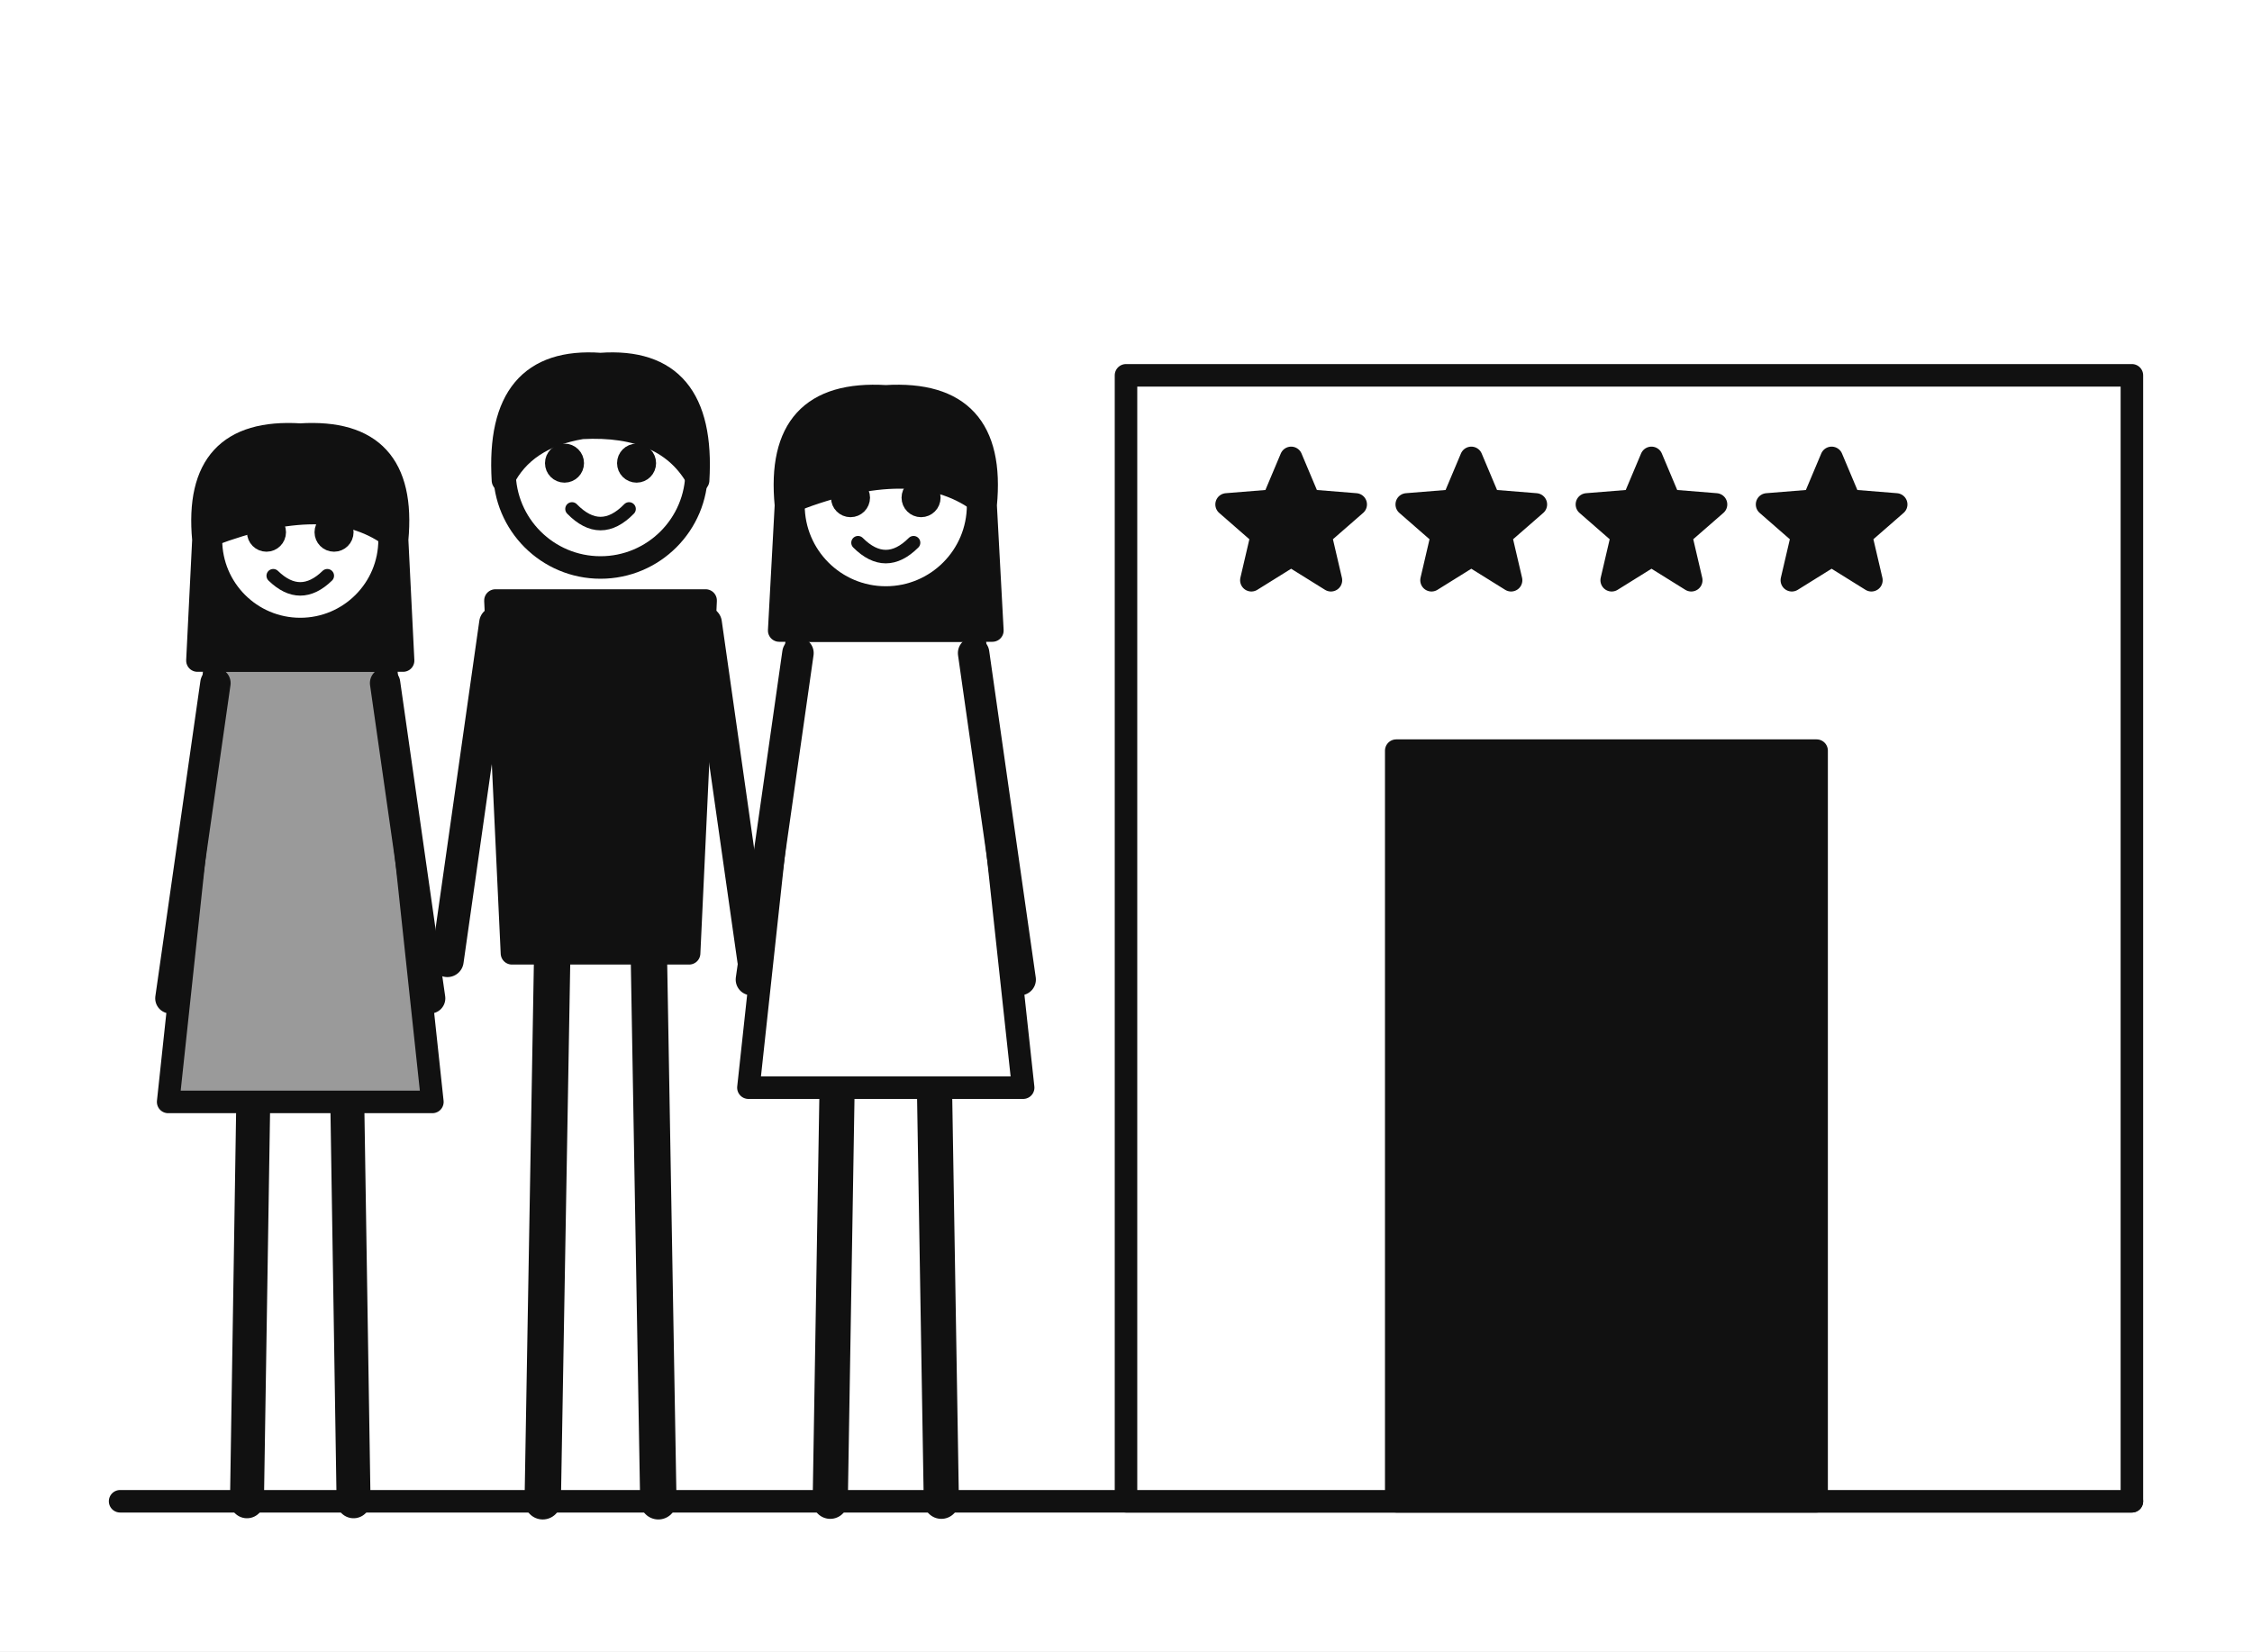
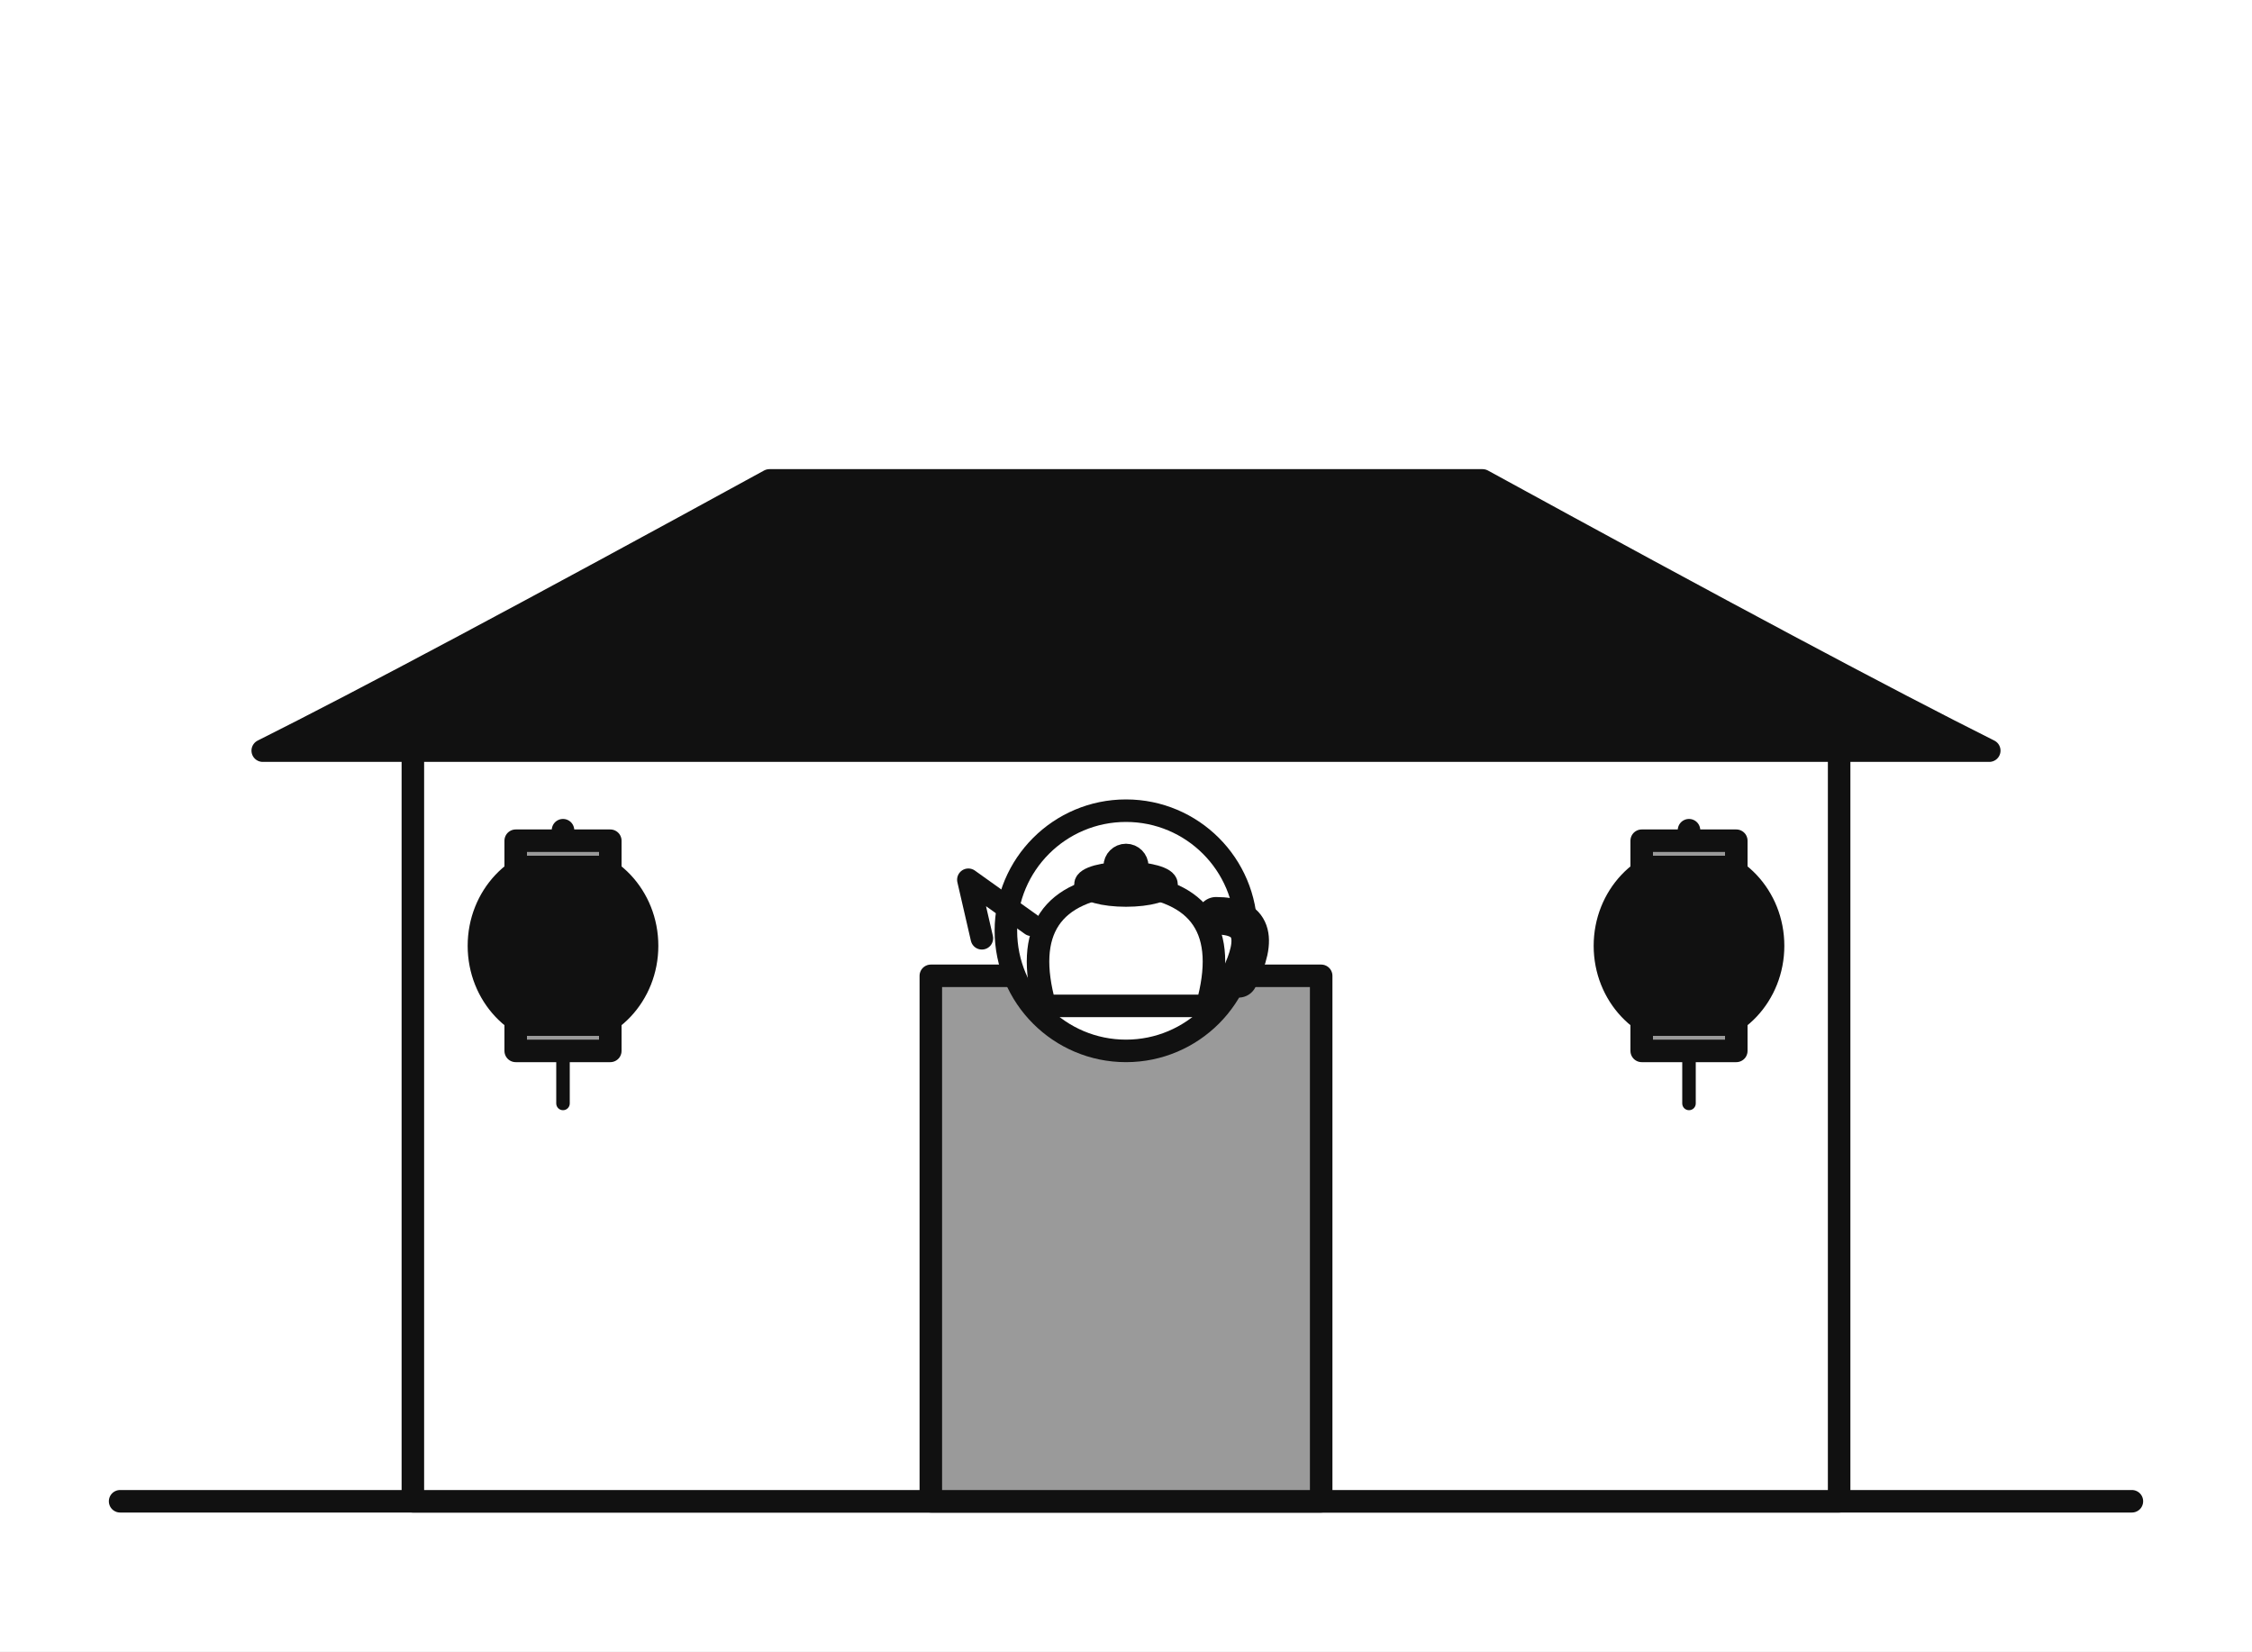
<svg xmlns="http://www.w3.org/2000/svg" viewBox="0 0 300 220">
  <style>.g{fill:none;stroke:#111;stroke-width:3;stroke-linecap:round;stroke-linejoin:round}.p{fill:#fff;stroke:#111;stroke-width:3;stroke-linejoin:round;stroke-linecap:round}.h{fill:#111;stroke:#111;stroke-width:3;stroke-linejoin:round;stroke-linecap:round}.a{fill:#9a9a9a;stroke:#111;stroke-width:3;stroke-linejoin:round;stroke-linecap:round}.t{fill:none;stroke:#111;stroke-width:1.8;stroke-linecap:round;stroke-linejoin:round}.w{fill:none;stroke:#fff;stroke-width:2.2;stroke-linecap:round}.m{fill:#d8342c;stroke:#111;stroke-width:3;stroke-linejoin:round}.hijau{fill:#3a9d4a;stroke:#111;stroke-width:3;stroke-linejoin:round}.biru{fill:#2f6fd6;stroke:#111;stroke-width:3;stroke-linejoin:round}.kuning{fill:#f2c230;stroke:#111;stroke-width:3;stroke-linejoin:round}.birutua{fill:#1c3470;stroke:#111;stroke-width:3;stroke-linejoin:round}.n{fill:#fff;stroke:none}text{font-family:'DFKai-SB','BiauKai','Kaiti TC','Noto Serif TC',serif;fill:#111}.d{font-family:'Segoe UI',Roboto,Arial,sans-serif;font-weight:700}</style>
  <rect width="300" height="220" fill="#fff" />
  <polyline class="g" points="16,200 284,200" />
-   <rect class="p" x="150" y="50" width="134" height="150" rx="0" />
-   <rect class="h" x="186" y="100" width="56" height="100" rx="0" />
-   <polygon class="h" points="172,61 174.4,66.7 180.6,67.2 175.9,71.3 177.3,77.3 172,74 166.7,77.3 168.1,71.3 163.4,67.2 169.6,66.7" />
-   <polygon class="h" points="196,61 198.4,66.7 204.6,67.2 199.9,71.3 201.3,77.3 196,74 190.7,77.3 192.1,71.3 187.4,67.2 193.6,66.7" />
-   <polygon class="h" points="220,61 222.4,66.7 228.6,67.2 223.9,71.3 225.3,77.3 220,74 214.7,77.3 216.1,71.3 211.4,67.2 217.6,66.7" />
-   <polygon class="h" points="244,61 246.4,66.7 252.6,67.2 247.9,71.3 249.3,77.3 244,74 238.7,77.3 240.1,71.3 235.4,67.2 241.6,66.7" />
-   <polyline class="g" points="34,130 32.9,200" style="stroke-width:4.522" />
-   <polyline class="g" points="46,130 47.1,200" style="stroke-width:4.522" />
-   <polygon class="a" points="28.7,88 51.3,88 57.6,146.8 22.4,146.8" />
-   <polyline class="g" points="28.7,91 22.7,133" style="stroke-width:4.046" />
-   <polyline class="g" points="51.3,91 57.3,133" style="stroke-width:4.046" />
-   <path class="h" d="M27.1 71.9 Q25.7 57 40 57.9 Q54.3 57 52.9 71.9 L53.7 88 L26.3 88 Z" />
-   <circle class="p" cx="40" cy="71.9" r="11.9" />
-   <path class="h" d="M28.1 71.3 Q29.3 58.8 40 59.4 Q50.7 58.8 51.9 71.3 Q43.6 65.4 28.1 71.3 Z" />
-   <circle class="h" cx="35.5" cy="70.9" r="1.1" />
-   <circle class="h" cx="44.5" cy="70.9" r="1.1" />
-   <path class="t" d="M36.4 76.7 Q40 80.2 43.6 76.7" />
-   <polyline class="g" points="73.6,125 72.3,200" style="stroke-width:4.845" />
-   <polyline class="g" points="86.4,125 87.7,200" style="stroke-width:4.845" />
-   <polygon class="h" points="66,80 94,80 91.8,127 68.2,127" />
-   <polyline class="g" points="66,83 59.6,128" style="stroke-width:4.335" />
-   <polyline class="g" points="94,83 100.4,128" style="stroke-width:4.335" />
-   <circle class="p" cx="80" cy="62.8" r="12.8" />
-   <path class="h" d="M67 64 Q66 47.5 80 48.5 Q94 47.5 93 64 Q88.9 56.4 77.5 57 Q69.8 58.3 67 64 Z" />
-   <circle class="h" cx="75.2" cy="61.7" r="1.1" />
-   <circle class="h" cx="84.8" cy="61.7" r="1.1" />
-   <path class="t" d="M76.2 67.8 Q80 71.7 83.8 67.8" />
-   <polyline class="g" points="111.8,127.5 110.6,200" style="stroke-width:4.684" />
-   <polyline class="g" points="124.2,127.5 125.4,200" style="stroke-width:4.684" />
-   <polygon class="p" points="106.3,84 129.7,84 136.3,144.9 99.7,144.9" />
-   <polyline class="g" points="106.3,87 100.1,130.5" style="stroke-width:4.191" />
-   <polyline class="g" points="129.7,87 135.9,130.5" style="stroke-width:4.191" />
-   <path class="h" d="M104.7 67.3 Q103.2 51.9 118 52.8 Q132.8 51.9 131.3 67.3 L132.2 84 L103.8 84 Z" />
-   <circle class="p" cx="118" cy="67.3" r="12.3" />
-   <path class="h" d="M105.7 66.7 Q106.9 53.8 118 54.4 Q129.1 53.8 130.3 66.7 Q121.7 60.5 105.7 66.7 Z" />
-   <circle class="h" cx="113.3" cy="66.3" r="1.1" />
-   <circle class="h" cx="122.7" cy="66.3" r="1.1" />
-   <path class="t" d="M114.3 72.3 Q118 76 121.7 72.3" />
+   <path class="h" d="M35 100 Q55 90 102.5 64 L197.5 64 Q245 90 265 100 Z" />
+   <rect class="p" x="55" y="100" width="190" height="100" rx="0" />
+   <rect class="a" x="124" y="130" width="52" height="70" rx="0" />
+   <circle class="p" cx="150" cy="124" r="16" />
+   <path class="p" d="M139.2 134 Q135 119 150 117.8 Q165 119 160.8 134 Z" />
+   <path class="g" d="M137.4 123.2 L129 117.2 L130.8 125" />
+   <path class="g" d="M162 122 q7.2 0 3 8.4" style="stroke-width:5" />
+   <ellipse class="h" cx="150" cy="117.8" rx="5.4" ry="1.5" />
+   <circle class="h" cx="150" cy="115.4" r="1.5" />
+   <polyline class="g" points="75,110.6 75,114.8" />
+   <ellipse class="h" cx="75" cy="126" rx="11.2" ry="11.9" />
+   <rect class="a" x="68.7" y="112" width="12.6" height="3.5" rx="0" />
+   <rect class="a" x="68.7" y="136.5" width="12.6" height="3.5" rx="0" />
+   <polyline class="t" points="75,140 75,147" />
+   <polyline class="g" points="225,110.6 225,114.8" />
+   <ellipse class="h" cx="225" cy="126" rx="11.2" ry="11.9" />
+   <rect class="a" x="218.7" y="112" width="12.6" height="3.5" rx="0" />
+   <rect class="a" x="218.7" y="136.5" width="12.6" height="3.5" rx="0" />
+   <polyline class="t" points="225,140 225,147" />
</svg>
